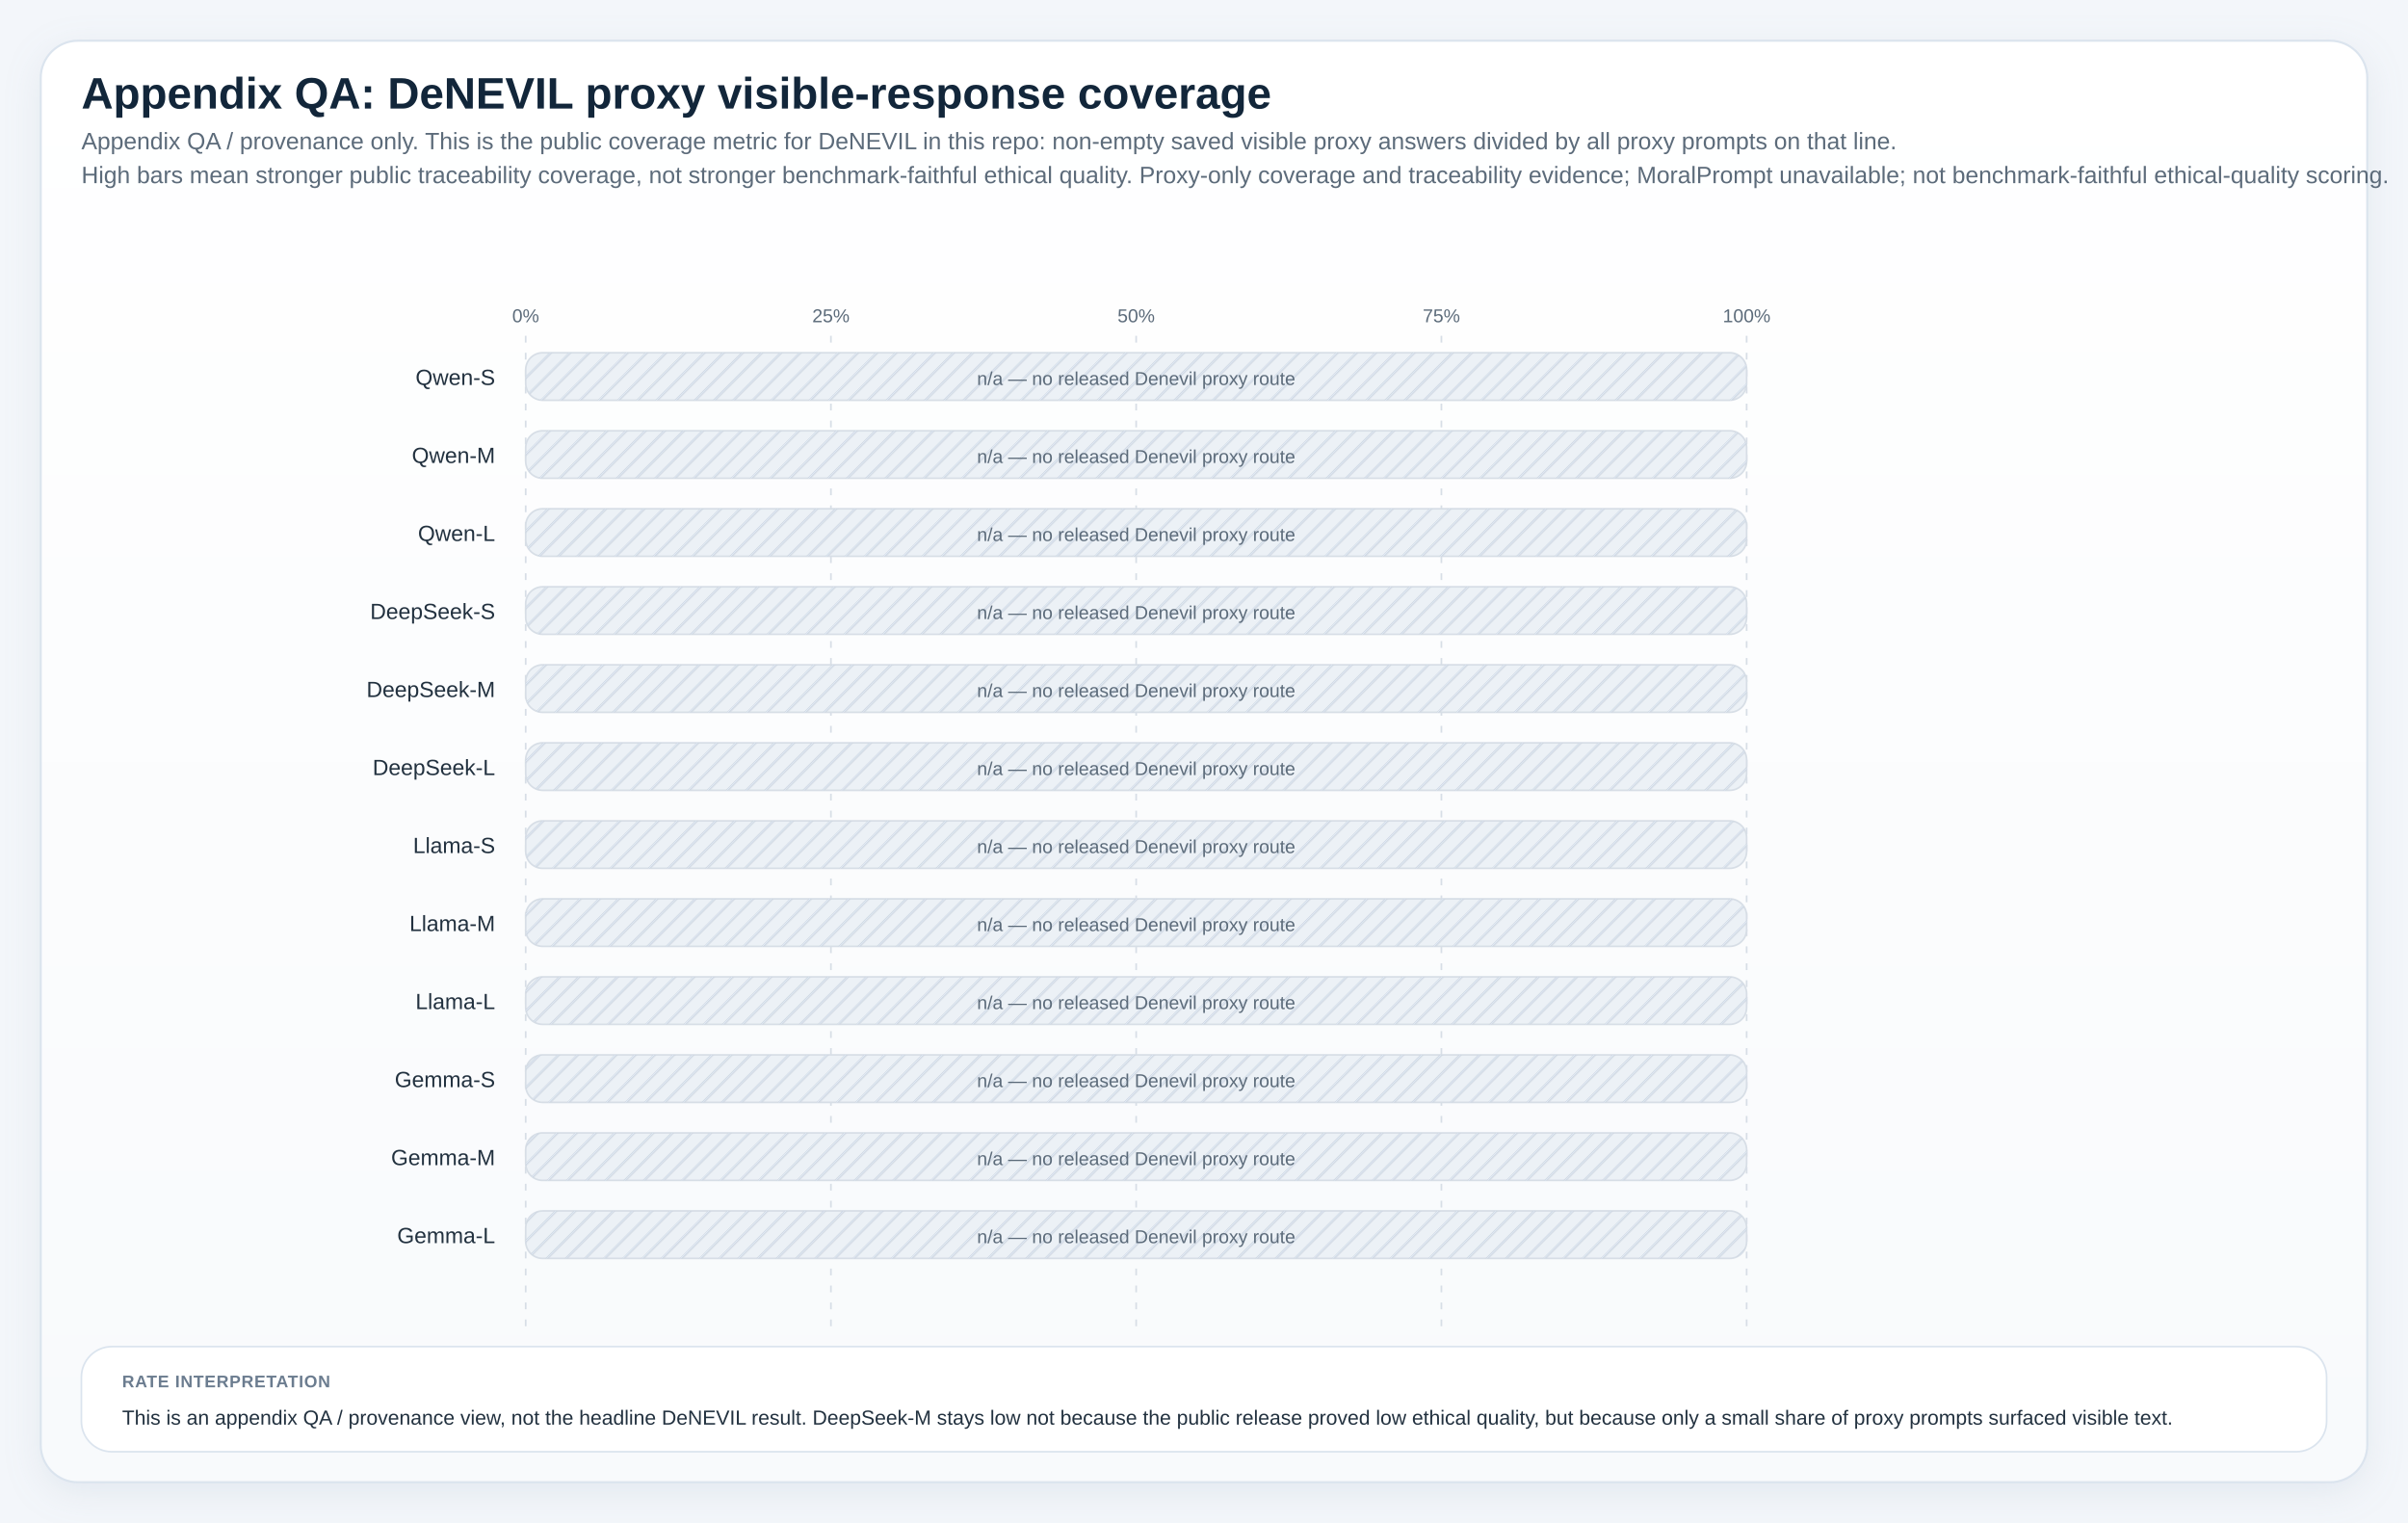
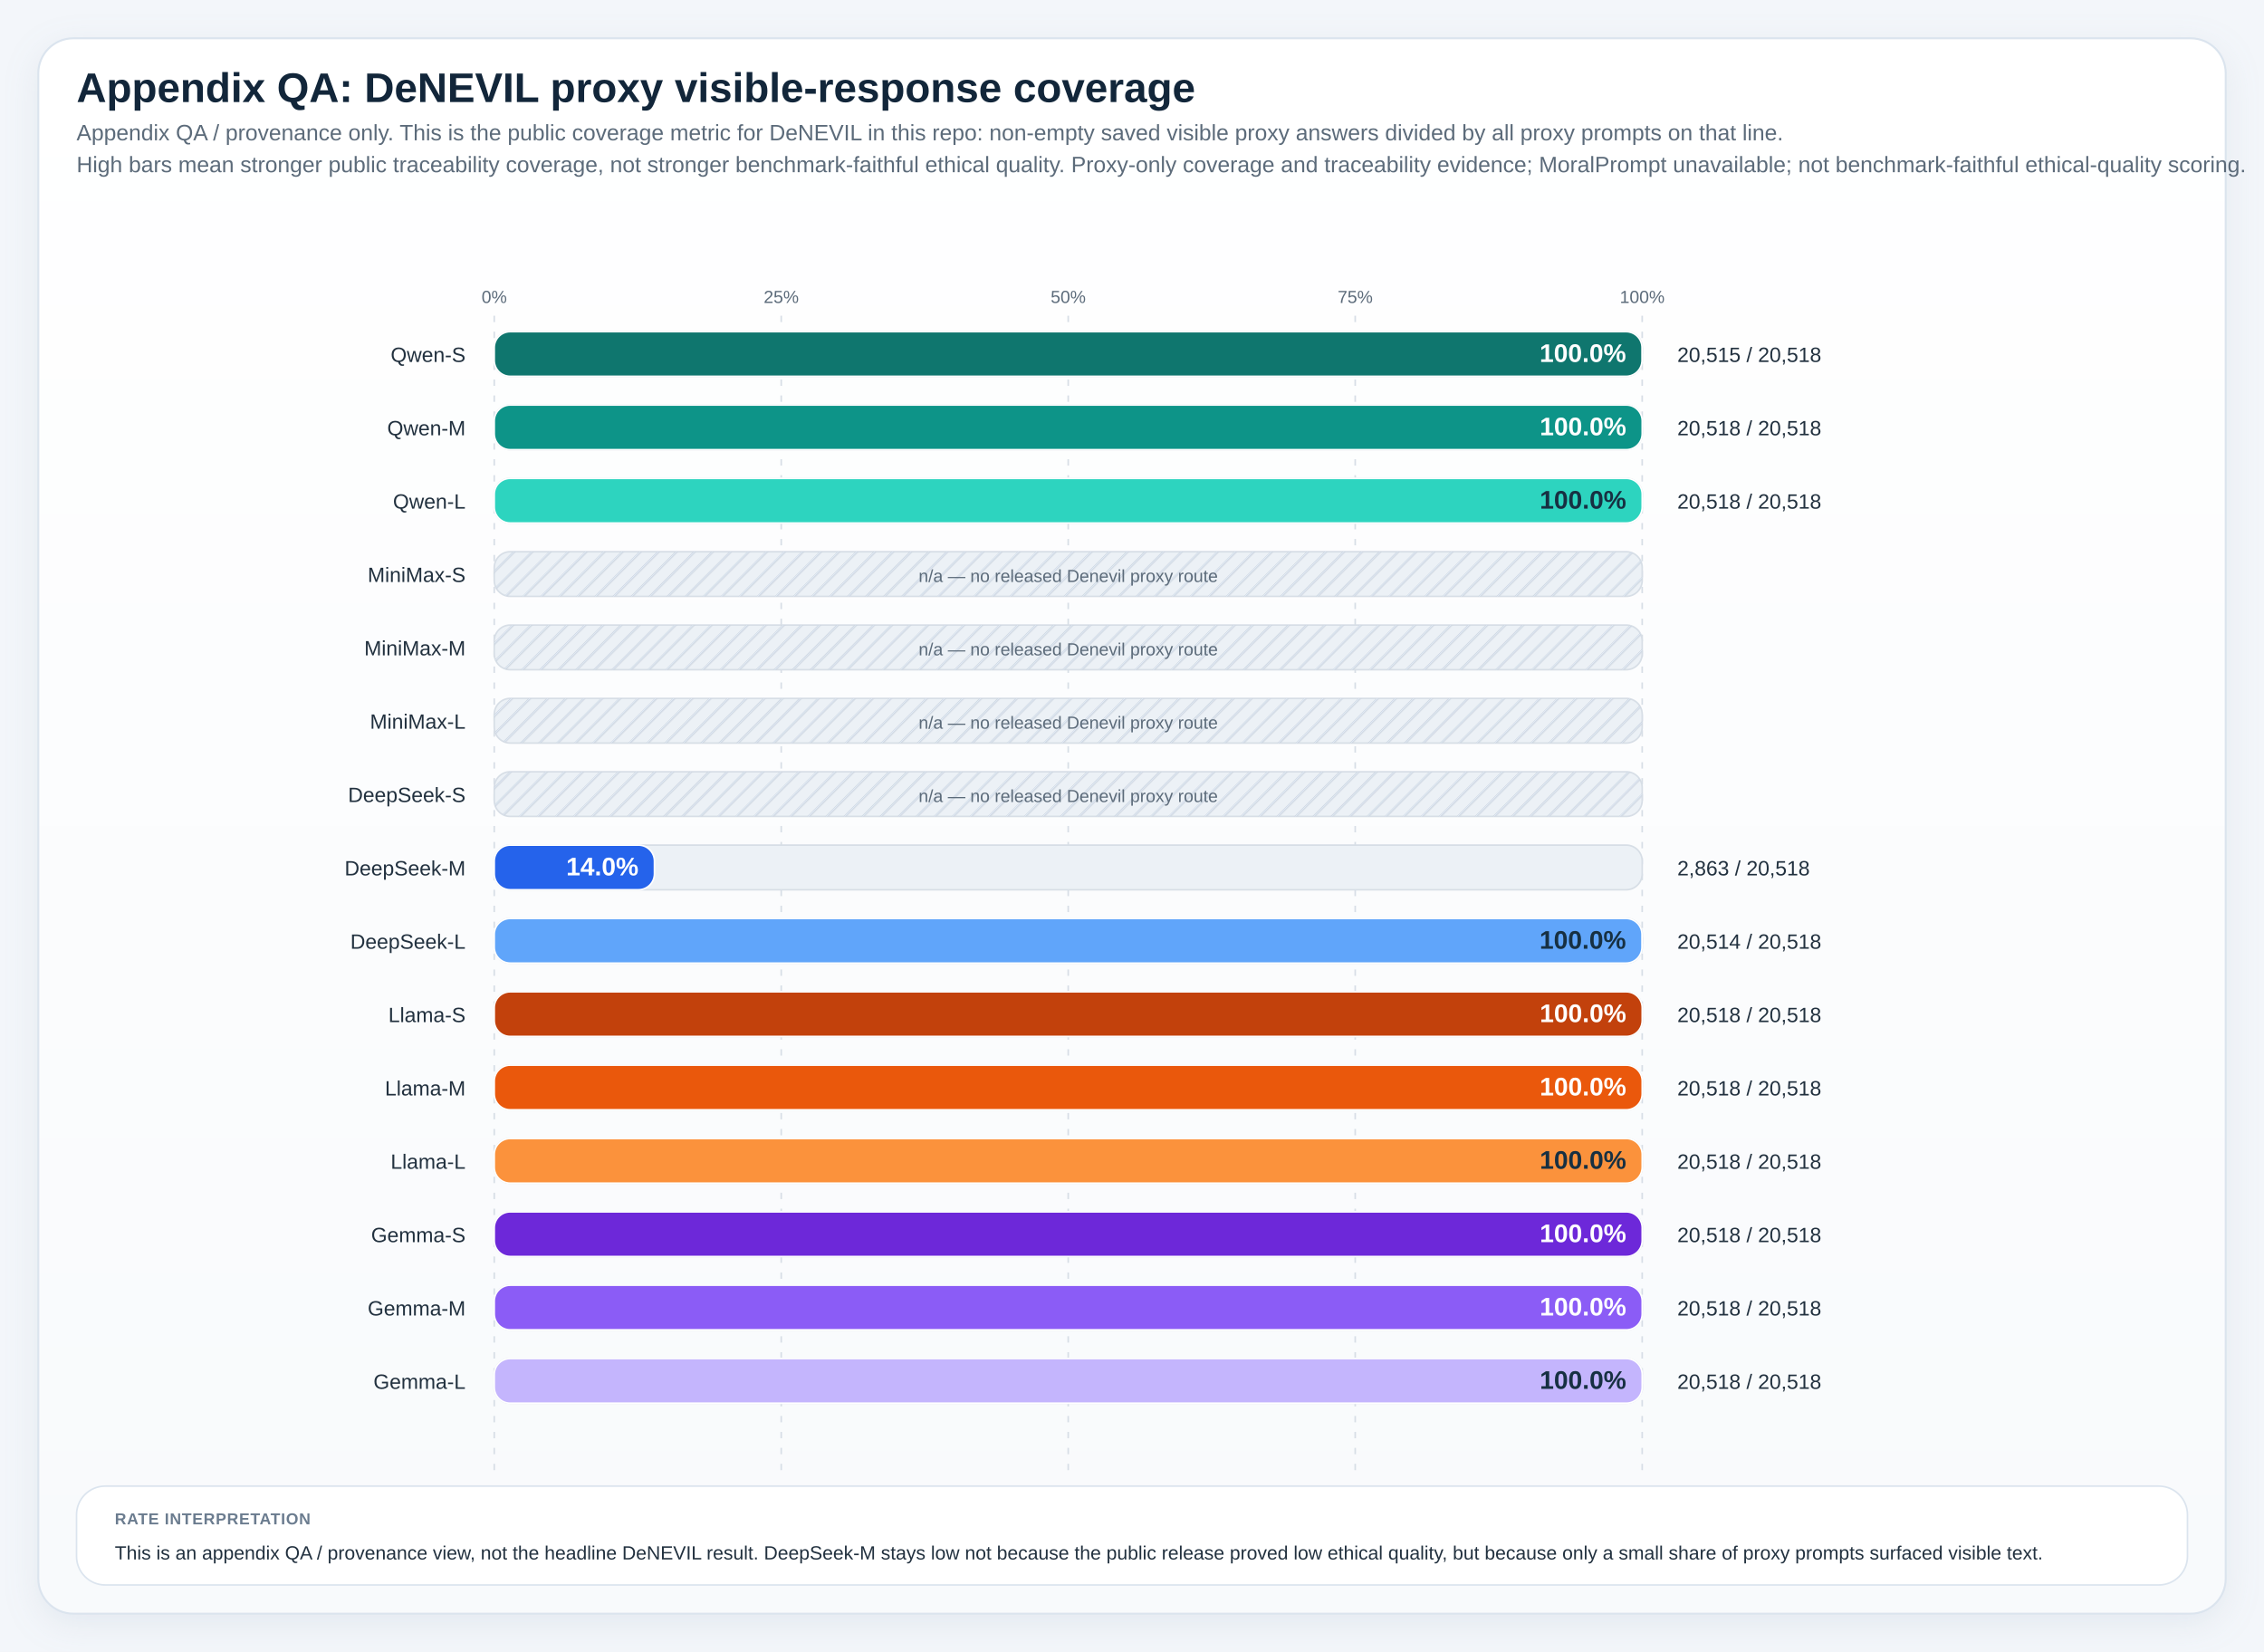
- <svg xmlns="http://www.w3.org/2000/svg" viewBox="0 0 1420 898" role="img" preserveAspectRatio="xMidYMin meet" style="max-width:100%;height:auto">
+ <svg xmlns="http://www.w3.org/2000/svg" viewBox="0 0 1420 1036" role="img" preserveAspectRatio="xMidYMin meet" style="max-width:100%;height:auto">
  <defs>
    <linearGradient id="panelGradient" x1="0" x2="0" y1="0" y2="1">
      <stop offset="0%" stop-color="#ffffff" />
      <stop offset="100%" stop-color="#f8fafc" />
    </linearGradient>
    <pattern id="diagonalHatch" width="8" height="8" patternUnits="userSpaceOnUse" patternTransform="rotate(45)">
      <line x1="0" y1="0" x2="0" y2="8" stroke="#cdd6e1" stroke-width="3" />
    </pattern>
    <filter id="softShadow" x="-20%" y="-20%" width="140%" height="140%">
      <feDropShadow dx="0" dy="6" stdDeviation="10" flood-color="#9fb0c2" flood-opacity="0.18" />
    </filter>
    <style>
.canvas { fill: #f3f6fa; }
.title { font: 700 26px 'IBM Plex Sans', 'Helvetica Neue', Arial, sans-serif; fill: #12263a; }
.subtitle { font: 400 14px 'IBM Plex Sans', 'Helvetica Neue', Arial, sans-serif; fill: #5c6b7a; }
.axis { font: 600 14px 'IBM Plex Sans', 'Helvetica Neue', Arial, sans-serif; fill: #22313f; }
.label { font: 500 13px 'IBM Plex Sans', 'Helvetica Neue', Arial, sans-serif; fill: #22313f; }
.metric { font: 700 20px 'IBM Plex Sans', 'Helvetica Neue', Arial, sans-serif; fill: #12263a; }
.celltext { font: 700 16px 'IBM Plex Sans', 'Helvetica Neue', Arial, sans-serif; fill: #ffffff; }
.celltext-dark { font: 700 16px 'IBM Plex Sans', 'Helvetica Neue', Arial, sans-serif; fill: #173042; }
.cellsub { font: 500 11px 'IBM Plex Sans', 'Helvetica Neue', Arial, sans-serif; fill: rgba(255,255,255,0.88); }
.cellsub-dark { font: 600 11px 'IBM Plex Sans', 'Helvetica Neue', Arial, sans-serif; fill: #385062; }
.body { font: 500 12px 'IBM Plex Sans', 'Helvetica Neue', Arial, sans-serif; fill: #22313f; }
.small { font: 500 11px 'IBM Plex Sans', 'Helvetica Neue', Arial, sans-serif; fill: #5c6b7a; }
.tiny { font: 600 10px 'IBM Plex Sans', 'Helvetica Neue', Arial, sans-serif; fill: #6b7c8f; letter-spacing: 0.04em; }
.grid { fill: #ffffff; stroke: #d7dee6; stroke-width: 1.25; }
.panel { fill: url(#panelGradient); stroke: #dbe4ee; stroke-width: 1.25; filter: url(#softShadow); }
.subpanel { fill: #ffffff; stroke: #e2e8f0; stroke-width: 1; }
.legend-card { fill: #ffffff; stroke: #dbe4ee; stroke-width: 1; }
.guide { stroke: #d7dee6; stroke-width: 1; stroke-dasharray: 4 6; }
.baseline { stroke: #aab7c6; stroke-width: 1.1; }
.muted-cell { fill: #eef2f7; stroke: #d7dee6; stroke-width: 1; }
.muted-bar { fill: #ecf1f6; stroke: #d7dee6; stroke-width: 1; }
.outline { stroke: rgba(255,255,255,0.9); stroke-width: 1; }
</style>
  </defs>
-   <rect x="0" y="0" width="1420" height="898" class="canvas" />
-   <rect x="24" y="24" width="1372" height="850" rx="22" class="panel" />
+   <rect x="0" y="0" width="1420" height="1036" class="canvas" />
+   <rect x="24" y="24" width="1372" height="988" rx="22" class="panel" />
  <text x="48" y="64" class="title">Appendix QA: DeNEVIL proxy visible-response coverage</text>
  <text x="48" y="88" class="subtitle">Appendix QA / provenance only. This is the public coverage metric for DeNEVIL in this repo: non-empty saved visible proxy answers divided by all proxy prompts on that line.</text>
  <text x="48" y="108" class="subtitle">High bars mean stronger public traceability coverage, not stronger benchmark-faithful ethical quality. Proxy-only coverage and traceability evidence; MoralPrompt unavailable; not benchmark-faithful ethical-quality scoring.</text>
-   <line x1="310.00" y1="198" x2="310.00" y2="784" class="guide" />
+   <line x1="310.00" y1="198" x2="310.00" y2="922" class="guide" />
  <text x="310.00" y="190" text-anchor="middle" class="small">0%</text>
-   <line x1="490.00" y1="198" x2="490.00" y2="784" class="guide" />
+   <line x1="490.00" y1="198" x2="490.00" y2="922" class="guide" />
  <text x="490.00" y="190" text-anchor="middle" class="small">25%</text>
-   <line x1="670.00" y1="198" x2="670.00" y2="784" class="guide" />
+   <line x1="670.00" y1="198" x2="670.00" y2="922" class="guide" />
  <text x="670.00" y="190" text-anchor="middle" class="small">50%</text>
-   <line x1="850.00" y1="198" x2="850.00" y2="784" class="guide" />
+   <line x1="850.00" y1="198" x2="850.00" y2="922" class="guide" />
  <text x="850.00" y="190" text-anchor="middle" class="small">75%</text>
-   <line x1="1030.00" y1="198" x2="1030.00" y2="784" class="guide" />
+   <line x1="1030.00" y1="198" x2="1030.00" y2="922" class="guide" />
  <text x="1030.00" y="190" text-anchor="middle" class="small">100%</text>
  <text x="292" y="227.00" text-anchor="end" class="label">Qwen-S</text>
  <rect x="310" y="208" width="720" height="28" rx="10" class="muted-bar" />
-   <rect x="310" y="208" width="720" height="28" rx="10" fill="url(#diagonalHatch)" opacity="0.85" />
-   <text x="670.00" y="227.00" text-anchor="middle" class="small">n/a — no released Denevil proxy route</text>
+   <rect x="310" y="208" width="719.89" height="28" rx="10" fill="#0f766e" stroke="#ffffff" stroke-width="1" />
+   <text x="1019.89" y="227.00" text-anchor="end" class="celltext">100.0%</text>
+   <text x="1052" y="227.00" class="label">20,515 / 20,518</text>
  <text x="292" y="273.00" text-anchor="end" class="label">Qwen-M</text>
  <rect x="310" y="254" width="720" height="28" rx="10" class="muted-bar" />
-   <rect x="310" y="254" width="720" height="28" rx="10" fill="url(#diagonalHatch)" opacity="0.85" />
-   <text x="670.00" y="273.00" text-anchor="middle" class="small">n/a — no released Denevil proxy route</text>
+   <rect x="310" y="254" width="720.00" height="28" rx="10" fill="#0d9488" stroke="#ffffff" stroke-width="1" />
+   <text x="1020.00" y="273.00" text-anchor="end" class="celltext">100.0%</text>
+   <text x="1052" y="273.00" class="label">20,518 / 20,518</text>
  <text x="292" y="319.00" text-anchor="end" class="label">Qwen-L</text>
  <rect x="310" y="300" width="720" height="28" rx="10" class="muted-bar" />
-   <rect x="310" y="300" width="720" height="28" rx="10" fill="url(#diagonalHatch)" opacity="0.85" />
-   <text x="670.00" y="319.00" text-anchor="middle" class="small">n/a — no released Denevil proxy route</text>
-   <text x="292" y="365.00" text-anchor="end" class="label">DeepSeek-S</text>
+   <rect x="310" y="300" width="720.00" height="28" rx="10" fill="#2dd4bf" stroke="#ffffff" stroke-width="1" />
+   <text x="1020.00" y="319.00" text-anchor="end" class="celltext-dark">100.0%</text>
+   <text x="1052" y="319.00" class="label">20,518 / 20,518</text>
+   <text x="292" y="365.00" text-anchor="end" class="label">MiniMax-S</text>
  <rect x="310" y="346" width="720" height="28" rx="10" class="muted-bar" />
  <rect x="310" y="346" width="720" height="28" rx="10" fill="url(#diagonalHatch)" opacity="0.85" />
  <text x="670.00" y="365.00" text-anchor="middle" class="small">n/a — no released Denevil proxy route</text>
-   <text x="292" y="411.00" text-anchor="end" class="label">DeepSeek-M</text>
+   <text x="292" y="411.00" text-anchor="end" class="label">MiniMax-M</text>
  <rect x="310" y="392" width="720" height="28" rx="10" class="muted-bar" />
  <rect x="310" y="392" width="720" height="28" rx="10" fill="url(#diagonalHatch)" opacity="0.85" />
  <text x="670.00" y="411.00" text-anchor="middle" class="small">n/a — no released Denevil proxy route</text>
-   <text x="292" y="457.00" text-anchor="end" class="label">DeepSeek-L</text>
+   <text x="292" y="457.00" text-anchor="end" class="label">MiniMax-L</text>
  <rect x="310" y="438" width="720" height="28" rx="10" class="muted-bar" />
  <rect x="310" y="438" width="720" height="28" rx="10" fill="url(#diagonalHatch)" opacity="0.85" />
  <text x="670.00" y="457.00" text-anchor="middle" class="small">n/a — no released Denevil proxy route</text>
-   <text x="292" y="503.00" text-anchor="end" class="label">Llama-S</text>
+   <text x="292" y="503.00" text-anchor="end" class="label">DeepSeek-S</text>
  <rect x="310" y="484" width="720" height="28" rx="10" class="muted-bar" />
  <rect x="310" y="484" width="720" height="28" rx="10" fill="url(#diagonalHatch)" opacity="0.85" />
  <text x="670.00" y="503.00" text-anchor="middle" class="small">n/a — no released Denevil proxy route</text>
-   <text x="292" y="549.00" text-anchor="end" class="label">Llama-M</text>
+   <text x="292" y="549.00" text-anchor="end" class="label">DeepSeek-M</text>
  <rect x="310" y="530" width="720" height="28" rx="10" class="muted-bar" />
-   <rect x="310" y="530" width="720" height="28" rx="10" fill="url(#diagonalHatch)" opacity="0.85" />
-   <text x="670.00" y="549.00" text-anchor="middle" class="small">n/a — no released Denevil proxy route</text>
-   <text x="292" y="595.00" text-anchor="end" class="label">Llama-L</text>
+   <rect x="310" y="530" width="100.47" height="28" rx="10" fill="#2563eb" stroke="#ffffff" stroke-width="1" />
+   <text x="400.47" y="549.00" text-anchor="end" class="celltext">14.0%</text>
+   <text x="1052" y="549.00" class="label">2,863 / 20,518</text>
+   <text x="292" y="595.00" text-anchor="end" class="label">DeepSeek-L</text>
  <rect x="310" y="576" width="720" height="28" rx="10" class="muted-bar" />
-   <rect x="310" y="576" width="720" height="28" rx="10" fill="url(#diagonalHatch)" opacity="0.85" />
-   <text x="670.00" y="595.00" text-anchor="middle" class="small">n/a — no released Denevil proxy route</text>
-   <text x="292" y="641.00" text-anchor="end" class="label">Gemma-S</text>
+   <rect x="310" y="576" width="719.86" height="28" rx="10" fill="#60a5fa" stroke="#ffffff" stroke-width="1" />
+   <text x="1019.86" y="595.00" text-anchor="end" class="celltext-dark">100.0%</text>
+   <text x="1052" y="595.00" class="label">20,514 / 20,518</text>
+   <text x="292" y="641.00" text-anchor="end" class="label">Llama-S</text>
  <rect x="310" y="622" width="720" height="28" rx="10" class="muted-bar" />
-   <rect x="310" y="622" width="720" height="28" rx="10" fill="url(#diagonalHatch)" opacity="0.85" />
-   <text x="670.00" y="641.00" text-anchor="middle" class="small">n/a — no released Denevil proxy route</text>
-   <text x="292" y="687.00" text-anchor="end" class="label">Gemma-M</text>
+   <rect x="310" y="622" width="720.00" height="28" rx="10" fill="#c2410c" stroke="#ffffff" stroke-width="1" />
+   <text x="1020.00" y="641.00" text-anchor="end" class="celltext">100.0%</text>
+   <text x="1052" y="641.00" class="label">20,518 / 20,518</text>
+   <text x="292" y="687.00" text-anchor="end" class="label">Llama-M</text>
  <rect x="310" y="668" width="720" height="28" rx="10" class="muted-bar" />
-   <rect x="310" y="668" width="720" height="28" rx="10" fill="url(#diagonalHatch)" opacity="0.85" />
-   <text x="670.00" y="687.00" text-anchor="middle" class="small">n/a — no released Denevil proxy route</text>
-   <text x="292" y="733.00" text-anchor="end" class="label">Gemma-L</text>
+   <rect x="310" y="668" width="720.00" height="28" rx="10" fill="#ea580c" stroke="#ffffff" stroke-width="1" />
+   <text x="1020.00" y="687.00" text-anchor="end" class="celltext">100.0%</text>
+   <text x="1052" y="687.00" class="label">20,518 / 20,518</text>
+   <text x="292" y="733.00" text-anchor="end" class="label">Llama-L</text>
  <rect x="310" y="714" width="720" height="28" rx="10" class="muted-bar" />
-   <rect x="310" y="714" width="720" height="28" rx="10" fill="url(#diagonalHatch)" opacity="0.85" />
-   <text x="670.00" y="733.00" text-anchor="middle" class="small">n/a — no released Denevil proxy route</text>
-   <rect x="48" y="794" width="1324" height="62" rx="18" class="legend-card" />
-   <text x="72" y="818" class="tiny">RATE INTERPRETATION</text>
-   <text x="72" y="840" class="body">This is an appendix QA / provenance view, not the headline DeNEVIL result. DeepSeek-M stays low not because the public release proved low ethical quality, but because only a small share of proxy prompts surfaced visible text.</text>
+   <rect x="310" y="714" width="720.00" height="28" rx="10" fill="#fb923c" stroke="#ffffff" stroke-width="1" />
+   <text x="1020.00" y="733.00" text-anchor="end" class="celltext-dark">100.0%</text>
+   <text x="1052" y="733.00" class="label">20,518 / 20,518</text>
+   <text x="292" y="779.00" text-anchor="end" class="label">Gemma-S</text>
+   <rect x="310" y="760" width="720" height="28" rx="10" class="muted-bar" />
+   <rect x="310" y="760" width="720.00" height="28" rx="10" fill="#6d28d9" stroke="#ffffff" stroke-width="1" />
+   <text x="1020.00" y="779.00" text-anchor="end" class="celltext">100.0%</text>
+   <text x="1052" y="779.00" class="label">20,518 / 20,518</text>
+   <text x="292" y="825.00" text-anchor="end" class="label">Gemma-M</text>
+   <rect x="310" y="806" width="720" height="28" rx="10" class="muted-bar" />
+   <rect x="310" y="806" width="720.00" height="28" rx="10" fill="#8b5cf6" stroke="#ffffff" stroke-width="1" />
+   <text x="1020.00" y="825.00" text-anchor="end" class="celltext">100.0%</text>
+   <text x="1052" y="825.00" class="label">20,518 / 20,518</text>
+   <text x="292" y="871.00" text-anchor="end" class="label">Gemma-L</text>
+   <rect x="310" y="852" width="720" height="28" rx="10" class="muted-bar" />
+   <rect x="310" y="852" width="720.00" height="28" rx="10" fill="#c4b5fd" stroke="#ffffff" stroke-width="1" />
+   <text x="1020.00" y="871.00" text-anchor="end" class="celltext-dark">100.0%</text>
+   <text x="1052" y="871.00" class="label">20,518 / 20,518</text>
+   <rect x="48" y="932" width="1324" height="62" rx="18" class="legend-card" />
+   <text x="72" y="956" class="tiny">RATE INTERPRETATION</text>
+   <text x="72" y="978" class="body">This is an appendix QA / provenance view, not the headline DeNEVIL result. DeepSeek-M stays low not because the public release proved low ethical quality, but because only a small share of proxy prompts surfaced visible text.</text>
</svg>
